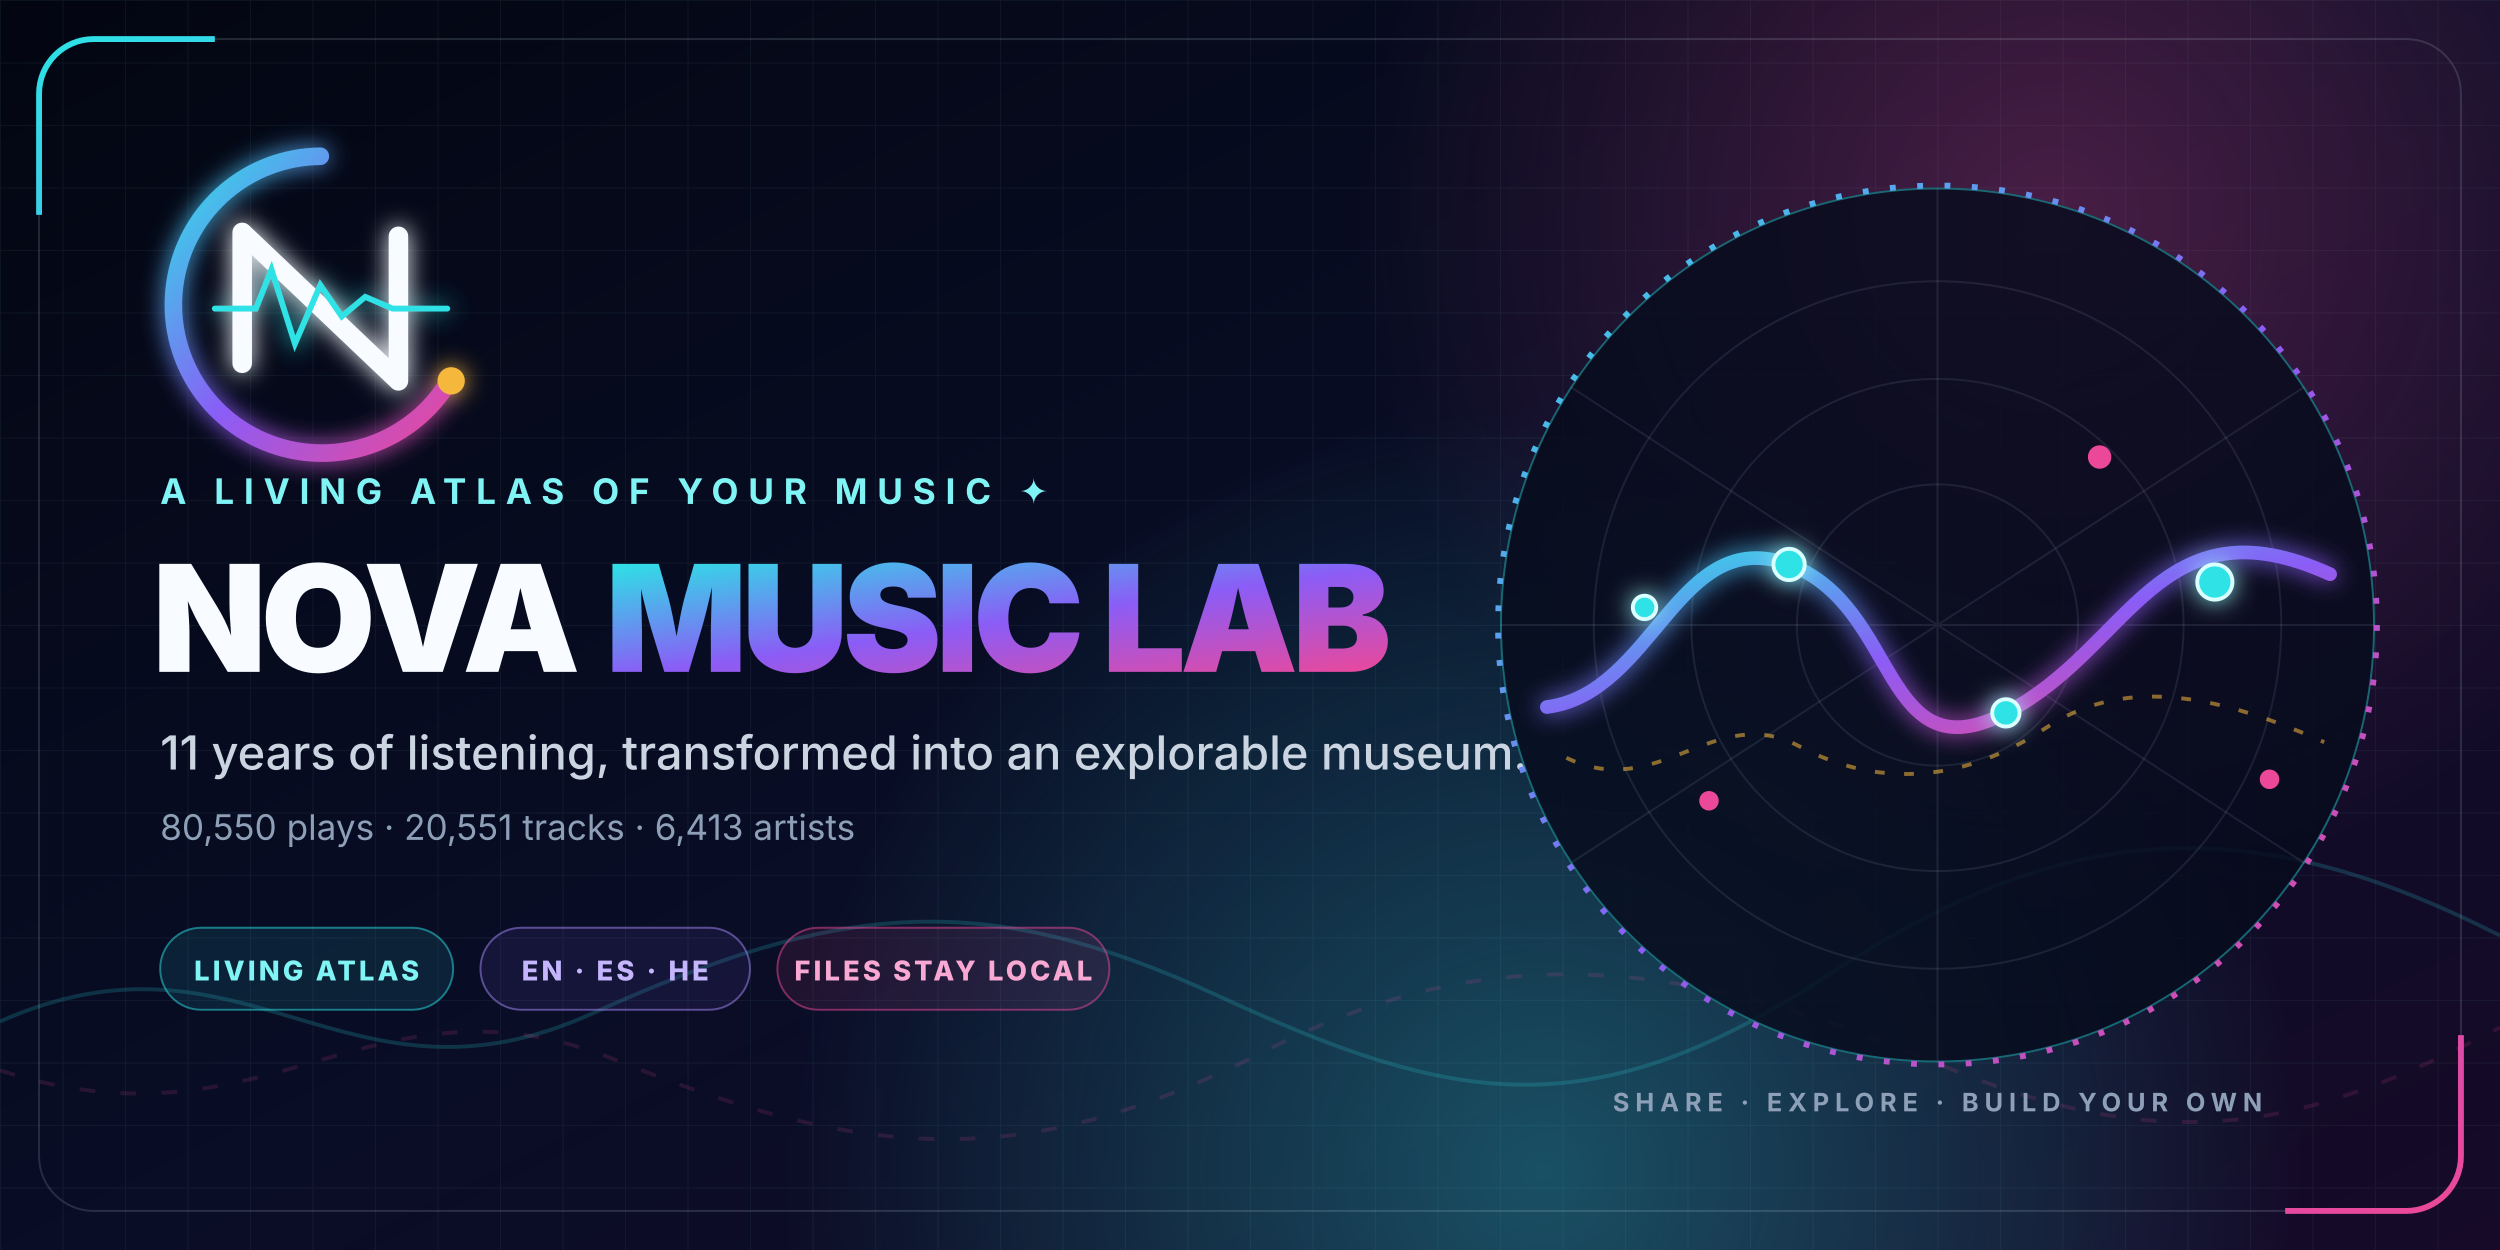
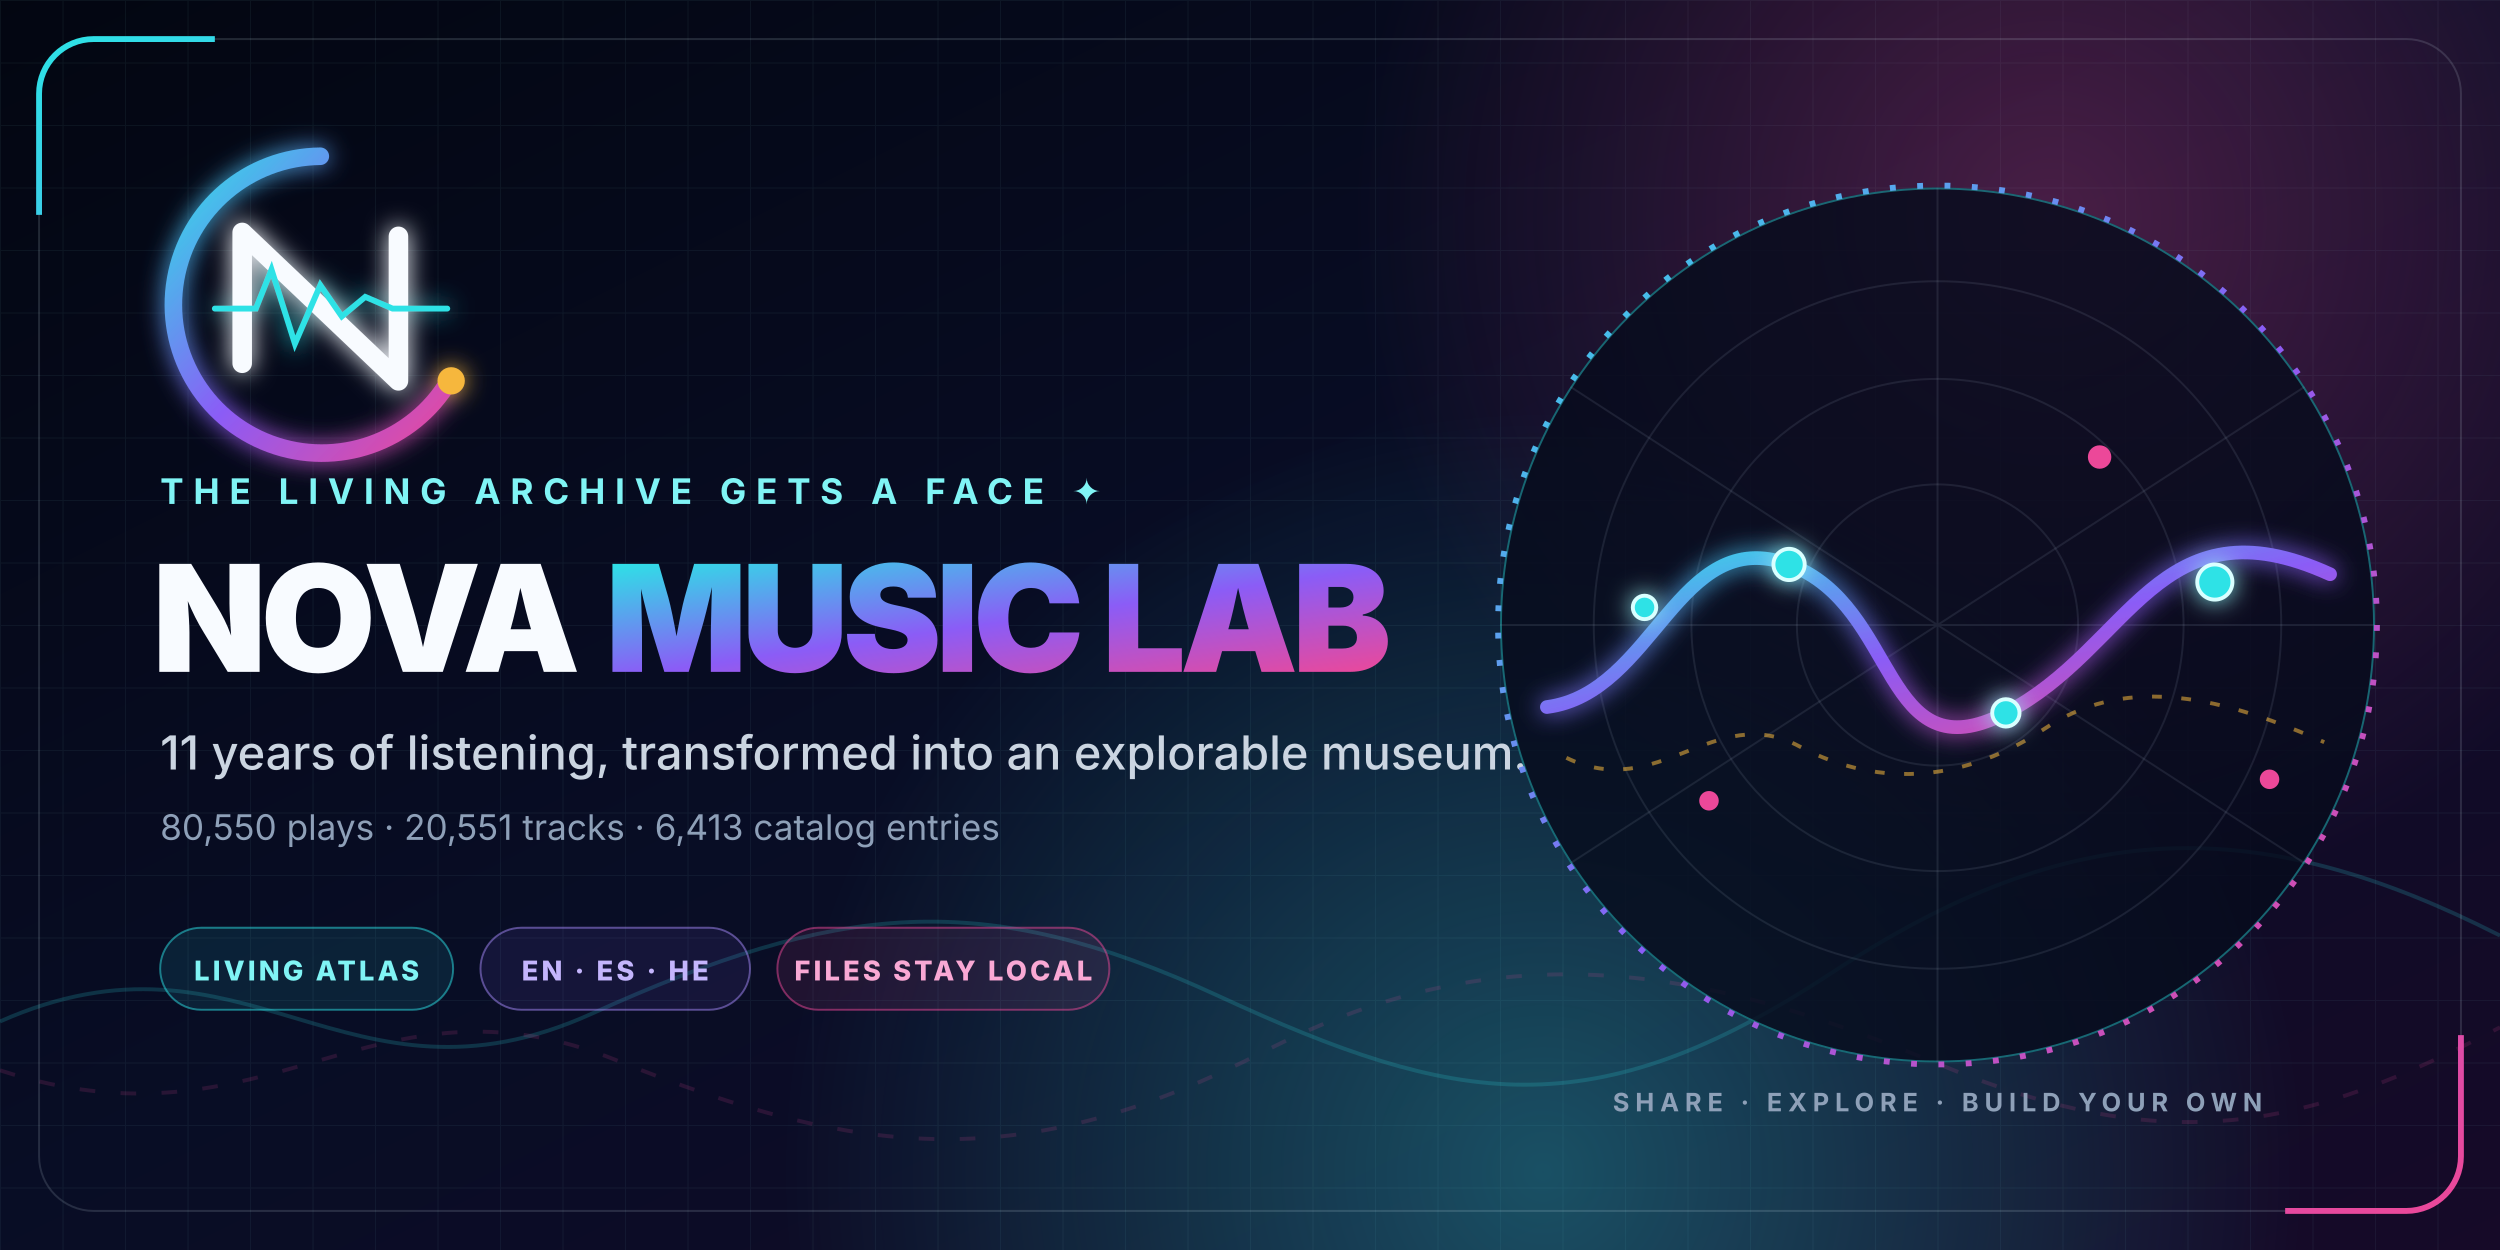
<svg xmlns="http://www.w3.org/2000/svg" width="1280" height="640" viewBox="0 0 1280 640" role="img" aria-labelledby="title description">
  <defs>
    <linearGradient id="background" x1="0" y1="0" x2="1" y2="1">
      <stop offset="0" stop-color="#030611" />
      <stop offset="0.48" stop-color="#080d25" />
      <stop offset="1" stop-color="#160a28" />
    </linearGradient>
    <linearGradient id="nova" x1="0" y1="0" x2="1" y2="1">
      <stop offset="0" stop-color="#2de2e6" />
      <stop offset="0.52" stop-color="#8b5cf6" />
      <stop offset="1" stop-color="#ec4899" />
    </linearGradient>
    <radialGradient id="cyanAura">
      <stop offset="0" stop-color="#2de2e6" stop-opacity="0.32" />
      <stop offset="1" stop-color="#2de2e6" stop-opacity="0" />
    </radialGradient>
    <radialGradient id="pinkAura">
      <stop offset="0" stop-color="#ec4899" stop-opacity="0.28" />
      <stop offset="1" stop-color="#ec4899" stop-opacity="0" />
    </radialGradient>
    <pattern id="grid" width="32" height="32" patternUnits="userSpaceOnUse">
      <path d="M32 0H0V32" fill="none" stroke="#9feff2" stroke-opacity="0.055" />
    </pattern>
    <filter id="softGlow" x="-100%" y="-100%" width="300%" height="300%">
      <feGaussianBlur stdDeviation="6" result="blur" />
      <feMerge>
        <feMergeNode in="blur" />
        <feMergeNode in="SourceGraphic" />
      </feMerge>
    </filter>
    <clipPath id="mapClip">
      <circle cx="992" cy="320" r="224" />
    </clipPath>
  </defs>
  <rect width="1280" height="640" fill="url(#background)" />
  <rect width="1280" height="640" fill="url(#grid)" />
  <circle cx="1050" cy="110" r="360" fill="url(#pinkAura)" />
  <circle cx="790" cy="600" r="390" fill="url(#cyanAura)" />
  <path d="M0 523C126 467 177 576 303 519S503 454 624 510 815 579 938 498s218-82 342-19" fill="none" stroke="#2de2e6" stroke-opacity="0.18" stroke-width="2" />
  <path d="M0 548c138 45 190-56 316-5s209 58 332-5 227-42 345 7 188 33 287-19" fill="none" stroke="#ec4899" stroke-opacity="0.14" stroke-width="2" stroke-dasharray="8 13" />
  <g transform="translate(82 74)" filter="url(#softGlow)">
    <path d="M82 6A76 76 0 1 0 148 121" fill="none" stroke="url(#nova)" stroke-width="9" stroke-linecap="round" />
    <circle cx="149" cy="121" r="7" fill="#f6b73c" />
    <path d="M42 112V45l80 76V47" fill="none" stroke="#f8fbff" stroke-width="10" stroke-linecap="round" stroke-linejoin="round" />
    <path d="M28 84h21l8-20 12 38 13-30 11 16 12-10 14 6h28" fill="none" stroke="#2de2e6" stroke-width="3" stroke-linecap="round" />
  </g>
  <g font-family="Inter,Segoe UI,Arial,sans-serif">
-     <text x="82" y="258" fill="#80f4f5" font-size="18" font-weight="700" letter-spacing="5">A LIVING ATLAS OF YOUR MUSIC ✦</text>
+     <text x="82" y="258" fill="#80f4f5" font-size="18" font-weight="700" letter-spacing="5">THE LIVING ARCHIVE GETS A FACE ✦</text>
    <text x="78" y="344" fill="#f8fbff" font-size="76" font-weight="900" letter-spacing="-3">NOVA</text>
    <text x="310" y="344" fill="url(#nova)" font-size="76" font-weight="900" letter-spacing="-3">MUSIC LAB</text>
    <text x="82" y="394" fill="#cbd5e1" font-size="24" font-weight="500">11 years of listening, transformed into an explorable museum.</text>
-     <text x="82" y="430" fill="#8ea0b8" font-size="18">80,550 plays · 20,551 tracks · 6,413 artists</text>
+     <text x="82" y="430" fill="#8ea0b8" font-size="18">80,550 plays · 20,551 tracks · 6,413 catalog entries</text>
    <g transform="translate(82 475)" font-size="14" font-weight="800" letter-spacing="1.6">
      <rect width="150" height="42" rx="21" fill="#2de2e6" fill-opacity="0.1" stroke="#2de2e6" stroke-opacity="0.5" />
      <text x="75" y="27" fill="#80f4f5" text-anchor="middle">LIVING ATLAS</text>
      <rect x="164" width="138" height="42" rx="21" fill="#8b5cf6" fill-opacity="0.1" stroke="#a78bfa" stroke-opacity="0.5" />
      <text x="233" y="27" fill="#c4b5fd" text-anchor="middle">EN · ES · HE</text>
      <rect x="316" width="170" height="42" rx="21" fill="#ec4899" fill-opacity="0.1" stroke="#ec4899" stroke-opacity="0.5" />
      <text x="401" y="27" fill="#f9a8d4" text-anchor="middle">FILES STAY LOCAL</text>
    </g>
  </g>
  <g clip-path="url(#mapClip)">
    <circle cx="992" cy="320" r="224" fill="#070b1c" fill-opacity="0.82" stroke="#2de2e6" stroke-opacity="0.42" stroke-width="2" />
    <g fill="none" stroke="#94a3b8" stroke-opacity="0.14">
      <circle cx="992" cy="320" r="176" />
      <circle cx="992" cy="320" r="126" />
      <circle cx="992" cy="320" r="72" />
      <path d="M768 320h448M992 96v448M804 198l376 244M804 442l376-244" />
    </g>
    <path d="M792 362c55-7 67-94 124-73s47 109 111 76 78-111 166-71" fill="none" stroke="url(#nova)" stroke-width="7" stroke-linecap="round" filter="url(#softGlow)" />
    <path d="M802 388c47 23 76-29 119-6s87 17 126-9 85-19 143 7" fill="none" stroke="#f6b73c" stroke-opacity="0.55" stroke-width="2" stroke-dasharray="5 10" />
    <g fill="#2de2e6" stroke="#d9ffff" stroke-width="2" filter="url(#softGlow)">
      <circle cx="842" cy="311" r="6" />
      <circle cx="916" cy="289" r="8" />
      <circle cx="1027" cy="365" r="7" />
      <circle cx="1134" cy="298" r="9" />
    </g>
    <g fill="#ec4899">
      <circle cx="875" cy="410" r="5" />
      <circle cx="1075" cy="234" r="6" />
      <circle cx="1162" cy="399" r="5" />
    </g>
  </g>
  <circle cx="992" cy="320" r="225" fill="none" stroke="url(#nova)" stroke-width="3" stroke-dasharray="3 11" />
  <g font-family="Inter,Segoe UI,Arial,sans-serif" text-anchor="middle">
    <text x="992" y="569" fill="#8ea0b8" font-size="13" font-weight="700" letter-spacing="3">SHARE · EXPLORE · BUILD YOUR OWN</text>
  </g>
  <rect x="20" y="20" width="1240" height="600" rx="28" fill="none" stroke="#e2f9ff" stroke-opacity="0.14" />
  <path d="M20 110V48a28 28 0 0 1 28-28h62M1170 620h62a28 28 0 0 0 28-28v-62" fill="none" stroke="url(#nova)" stroke-width="3" />
</svg>
